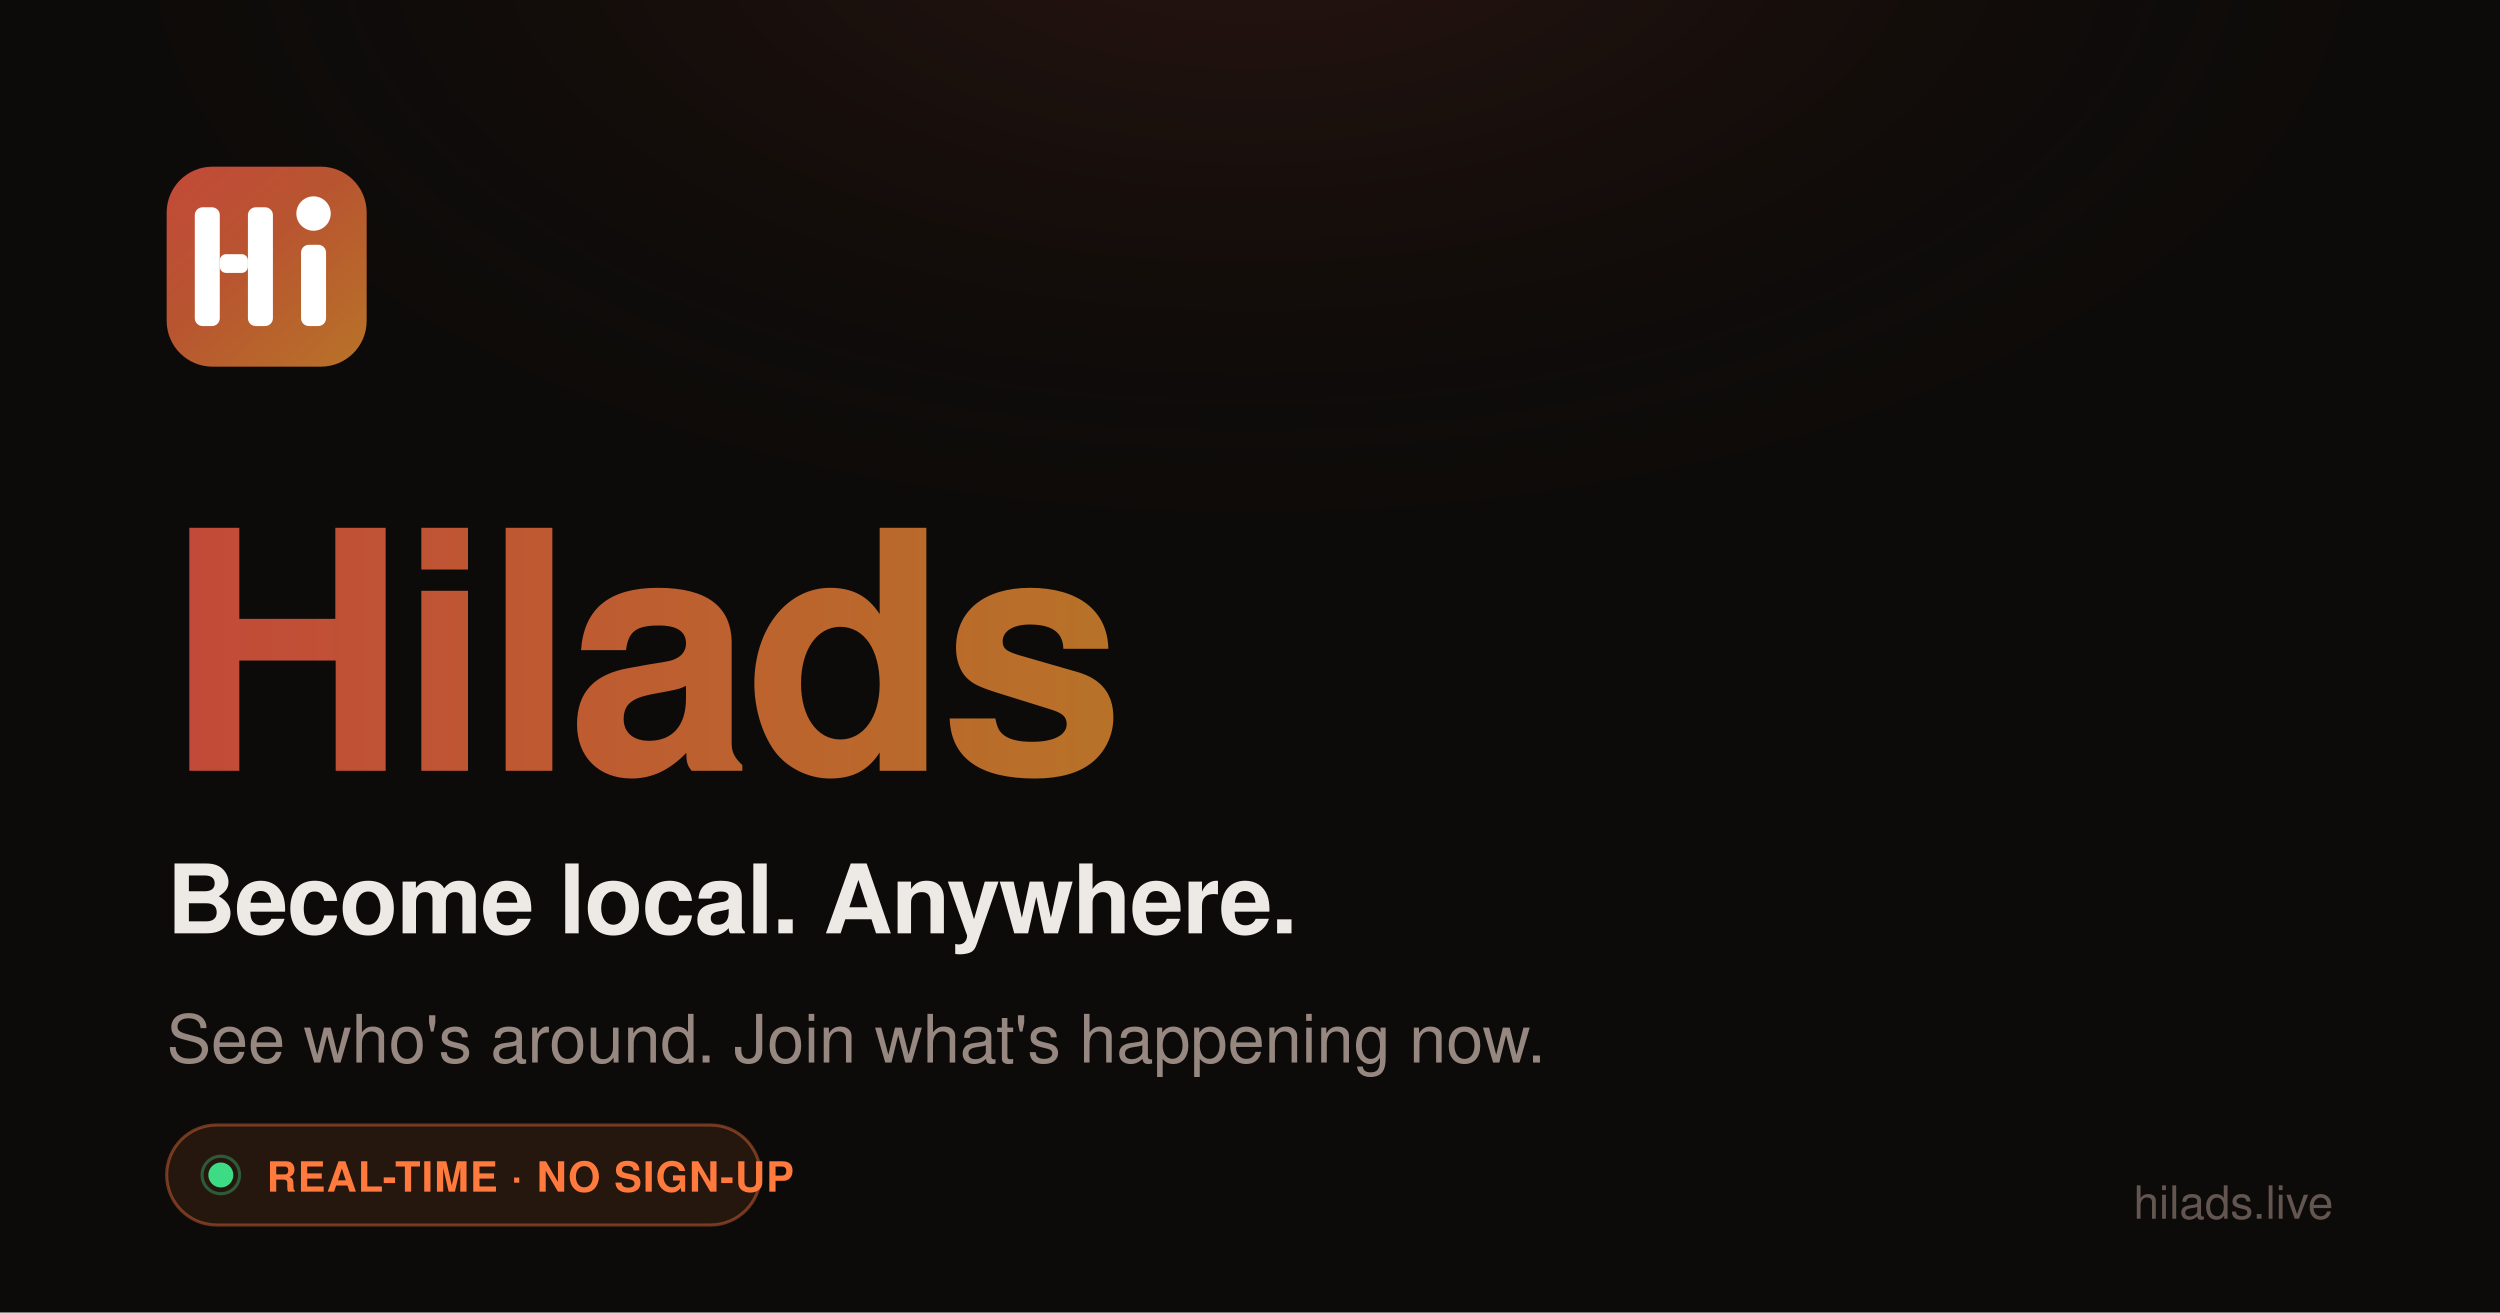
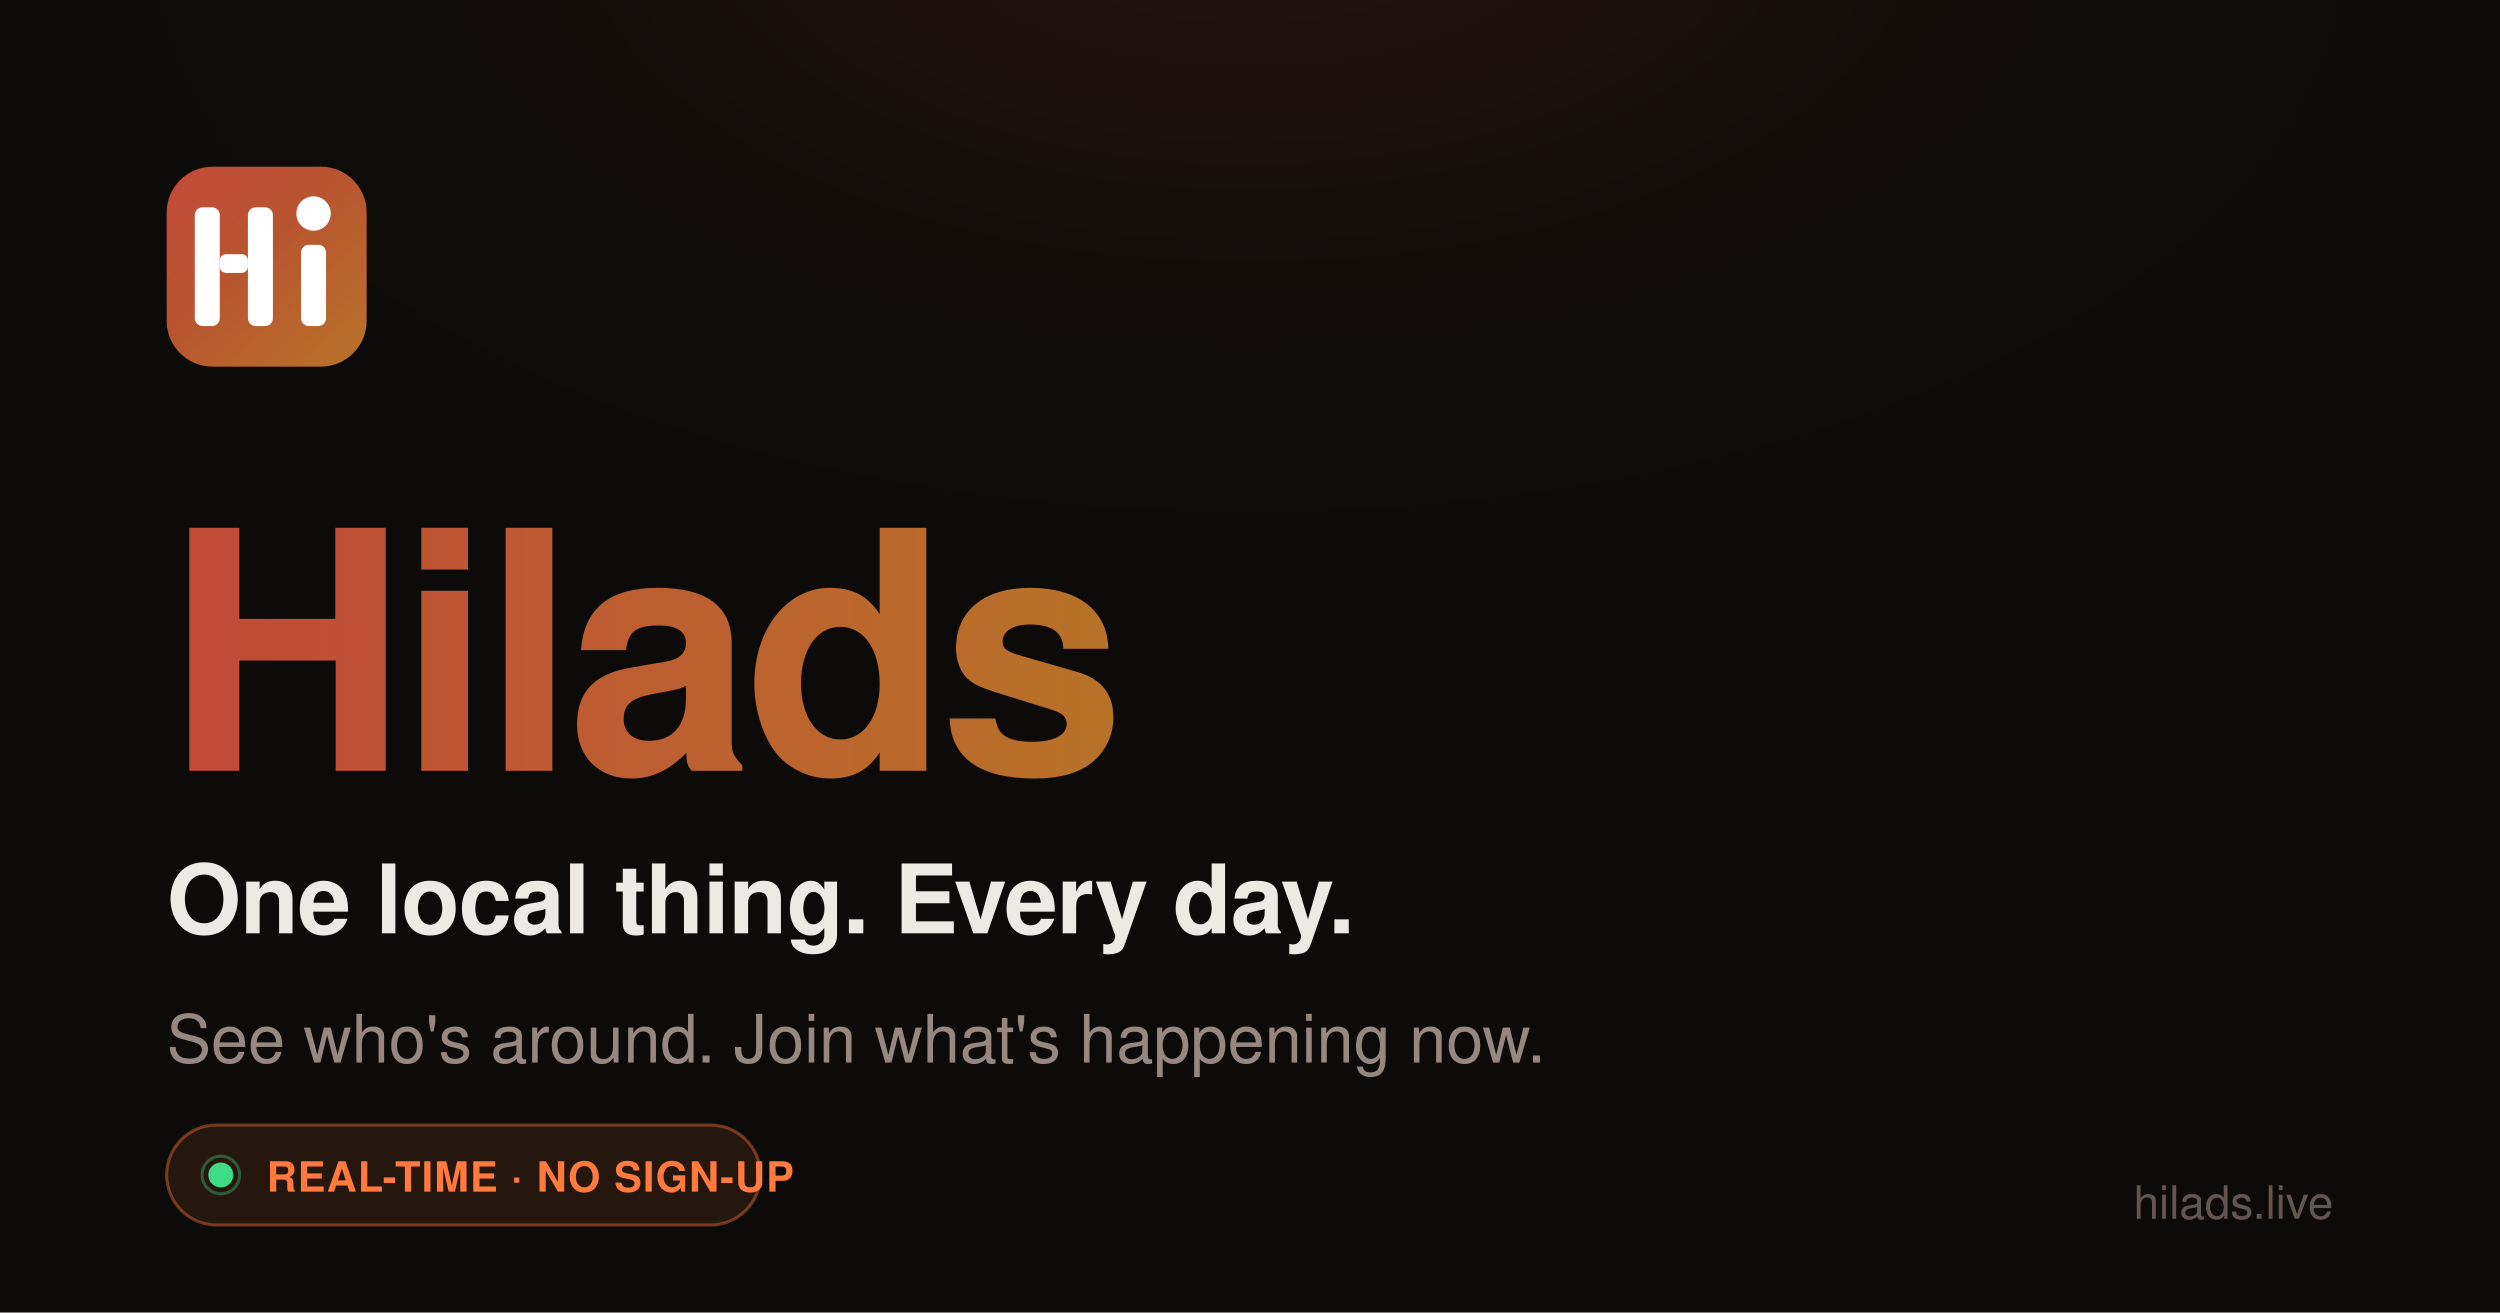
- <svg xmlns="http://www.w3.org/2000/svg" width="1200" height="630" viewBox="0 0 1200 630" role="img" aria-label="Hilads. Become local. Anywhere.">
+ <svg xmlns="http://www.w3.org/2000/svg" width="1200" height="630" viewBox="0 0 1200 630" role="img" aria-label="Hilads. One local thing. Every day.">
  <defs>
    <radialGradient id="bg" cx="50%" cy="0%" r="80%" fx="50%" fy="-10%">
      <stop offset="0%" stop-color="#C24A38" stop-opacity="0.18" />
      <stop offset="60%" stop-color="#0d0b09" stop-opacity="0" />
    </radialGradient>
    <linearGradient id="markGrad" x1="5%" y1="0%" x2="95%" y2="100%">
      <stop offset="0%" stop-color="#C24A38" />
      <stop offset="44%" stop-color="#B85530" />
      <stop offset="100%" stop-color="#B87228" />
    </linearGradient>
    <linearGradient id="wordmarkGrad" x1="0%" y1="0%" x2="100%" y2="0%">
      <stop offset="0%" stop-color="#C24A38" />
      <stop offset="100%" stop-color="#B87228" />
    </linearGradient>
  </defs>
  <rect width="1200" height="630" fill="#0d0b09" />
  <rect width="1200" height="630" fill="url(#bg)" />
  <g transform="translate(80, 80)">
    <rect width="96" height="96" rx="22" fill="url(#markGrad)" />
    <rect x="13.5" y="19.5" width="12" height="57" rx="3.75" fill="white" />
    <rect x="39" y="19.5" width="12" height="57" rx="3.75" fill="white" />
    <rect x="25.5" y="42" width="13.5" height="9" rx="3" fill="white" />
    <rect x="64.5" y="37.5" width="12" height="39" rx="3.75" fill="white" />
    <circle cx="70.5" cy="22.5" r="8.25" fill="white" />
  </g>
  <text x="80" y="370" font-family="-apple-system, BlinkMacSystemFont, 'Segoe UI', system-ui, Helvetica, Arial, sans-serif" font-size="160" font-weight="800" letter-spacing="-4" fill="url(#wordmarkGrad)">Hilads</text>
-   <text x="80" y="448" font-family="-apple-system, BlinkMacSystemFont, 'Segoe UI', system-ui, Helvetica, Arial, sans-serif" font-size="46" font-weight="600" letter-spacing="-0.5" fill="#ede9e5">Become local. Anywhere.</text>
+   <text x="80" y="448" font-family="-apple-system, BlinkMacSystemFont, 'Segoe UI', system-ui, Helvetica, Arial, sans-serif" font-size="46" font-weight="600" letter-spacing="-0.5" fill="#ede9e5">One local thing. Every day.</text>
  <text x="80" y="510" font-family="-apple-system, BlinkMacSystemFont, 'Segoe UI', system-ui, Helvetica, Arial, sans-serif" font-size="32" font-weight="500" fill="#968880">See who's around. Join what's happening now.</text>
  <g transform="translate(80, 540)">
    <rect width="285" height="48" rx="24" fill="rgba(255,122,60,0.10)" stroke="rgba(255,122,60,0.40)" stroke-width="1.5" />
    <circle cx="26" cy="24" r="6" fill="#3DDC84" />
    <circle cx="26" cy="24" r="9" fill="none" stroke="#3DDC84" stroke-opacity="0.35" stroke-width="1.5" />
    <text x="48" y="32" font-family="-apple-system, BlinkMacSystemFont, 'Segoe UI', system-ui, Helvetica, Arial, sans-serif" font-size="20" font-weight="700" letter-spacing="0.5" fill="#FF7A3C">REAL-TIME · NO SIGN-UP</text>
  </g>
  <text x="1120" y="585" text-anchor="end" font-family="-apple-system, BlinkMacSystemFont, 'Segoe UI', system-ui, Helvetica, Arial, sans-serif" font-size="22" font-weight="500" fill="#635650">hilads.live</text>
</svg>
